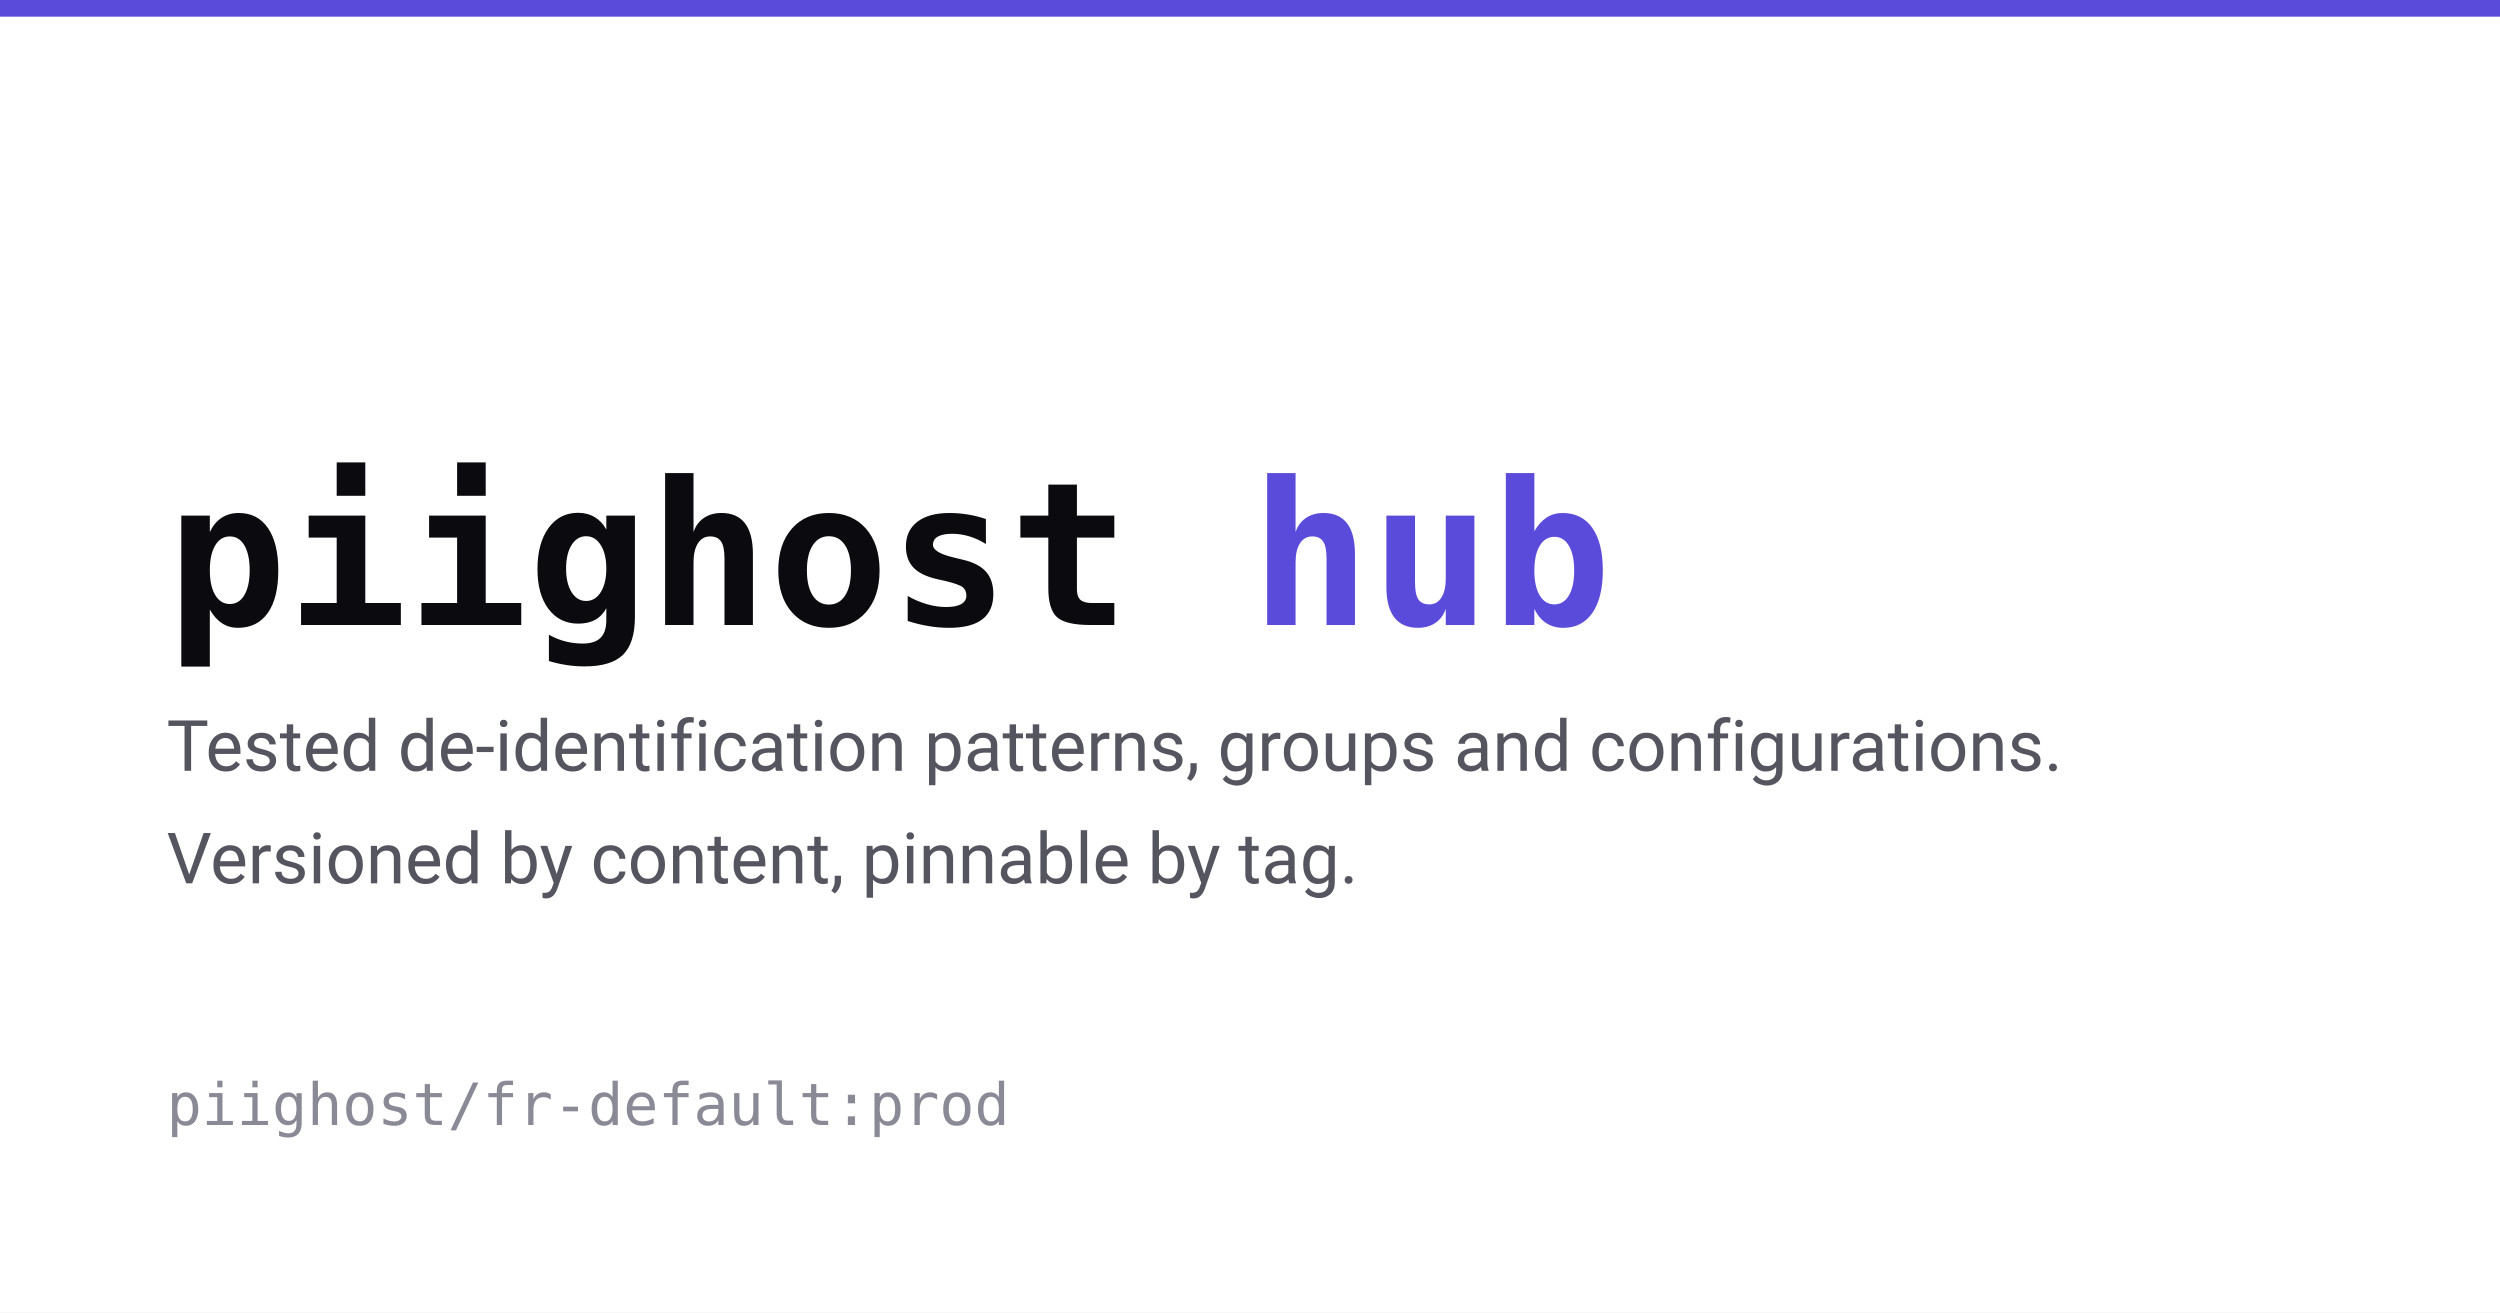
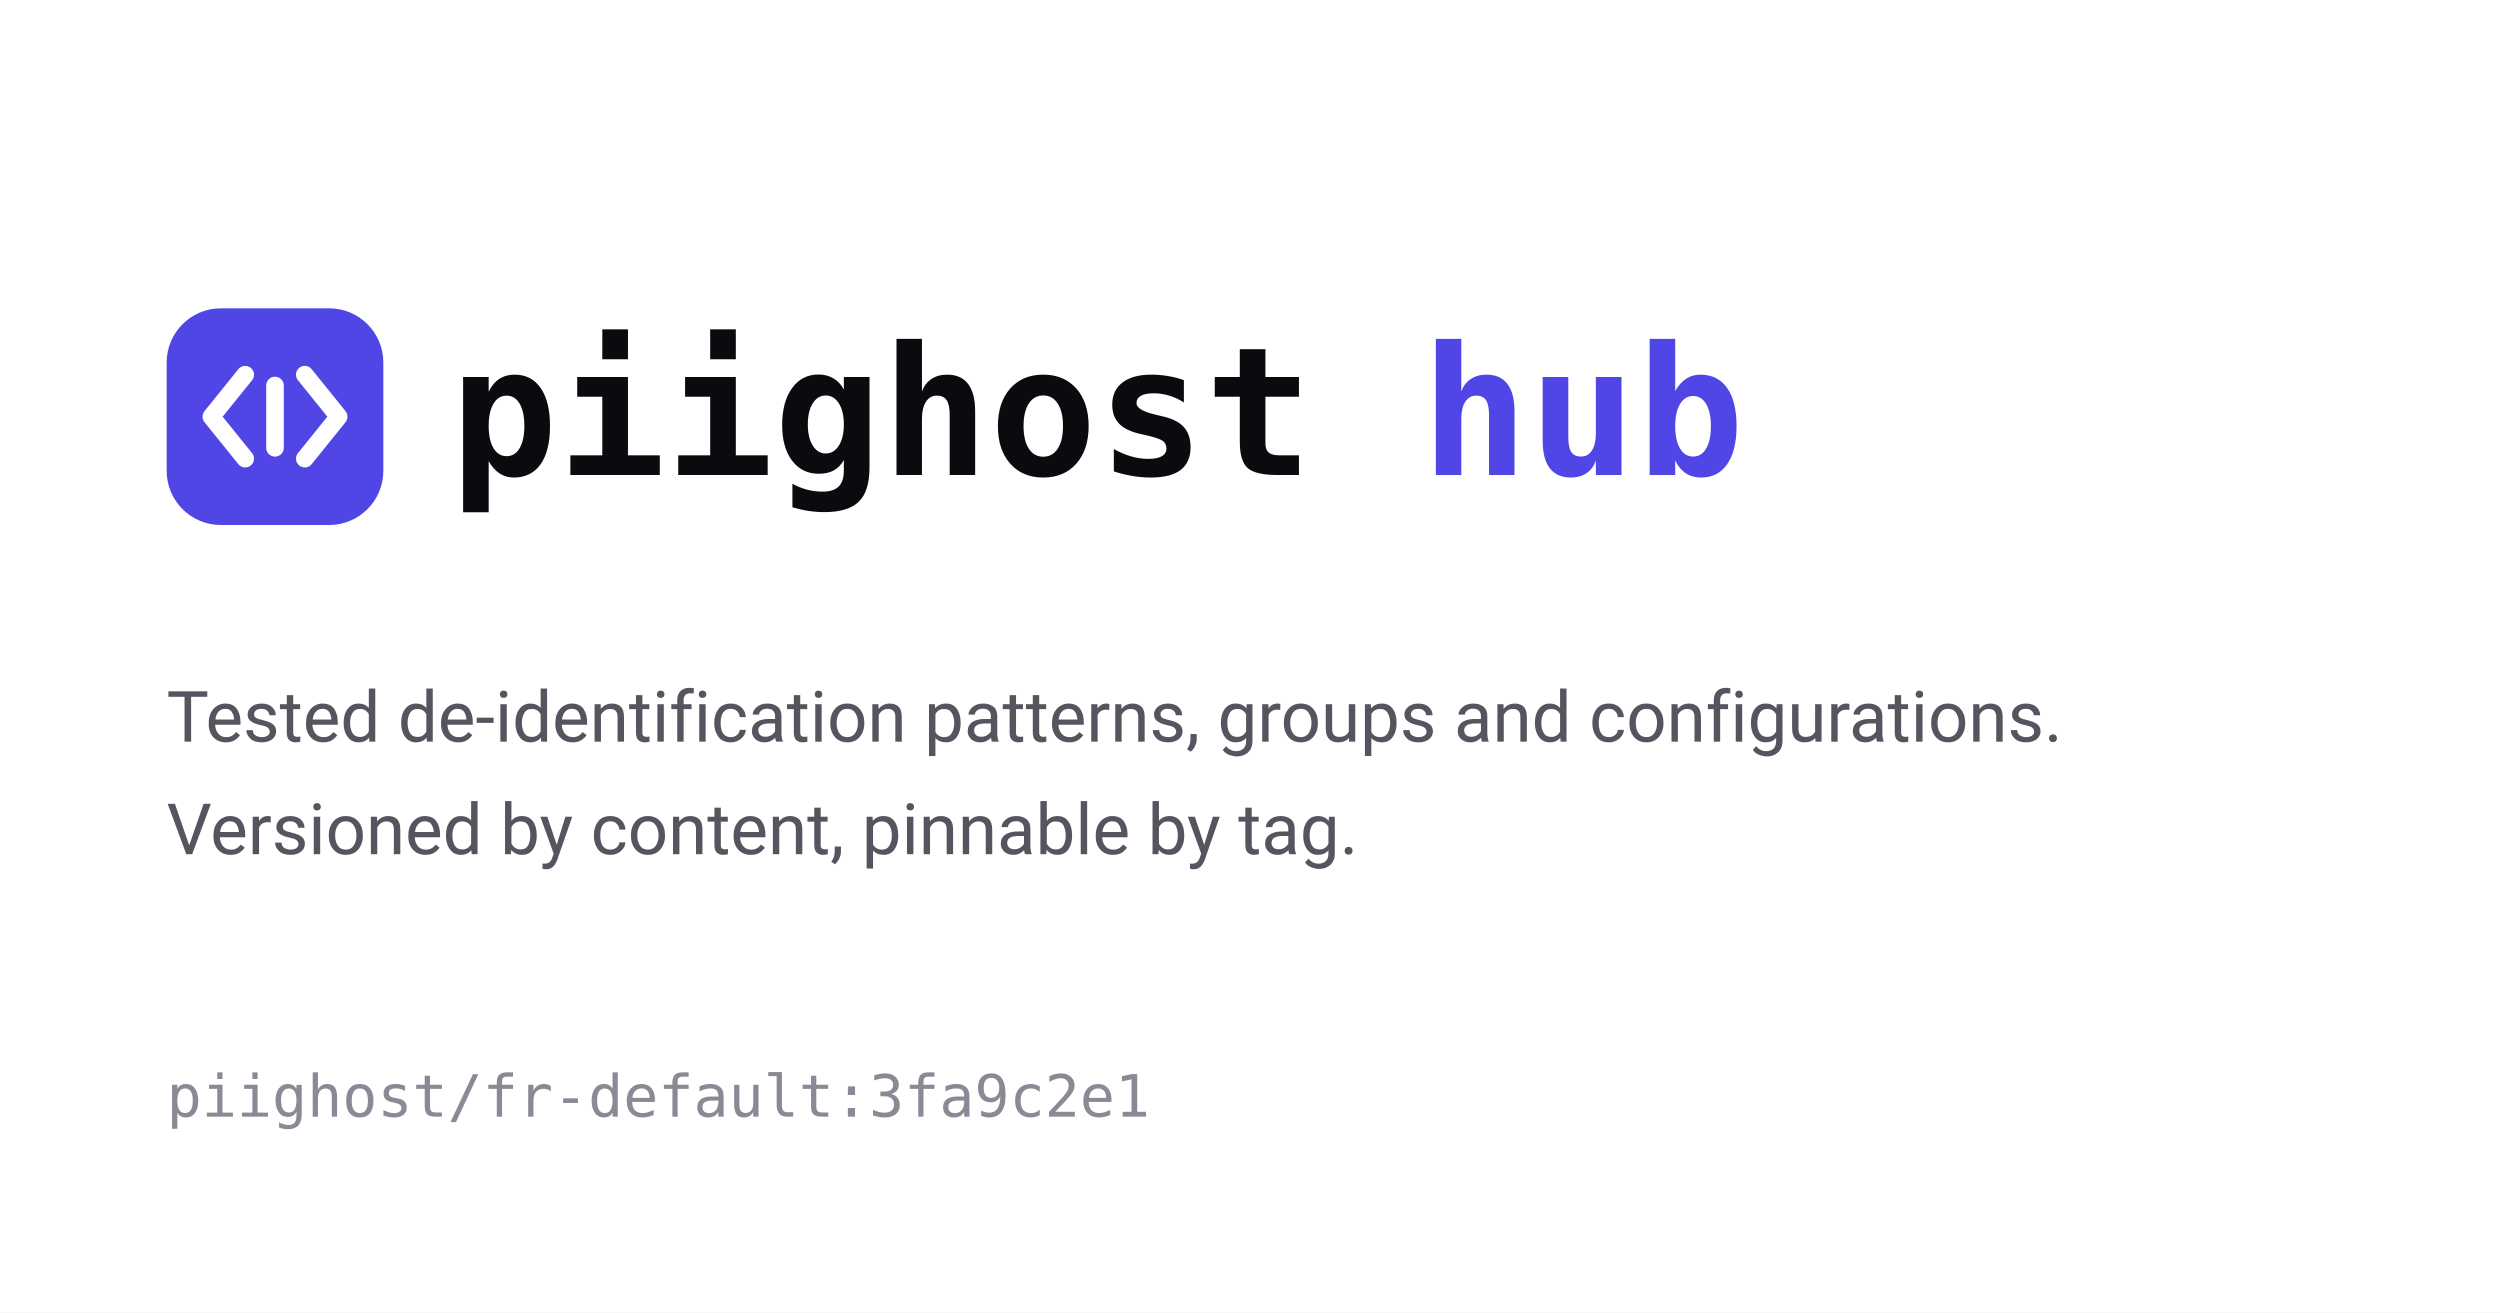
<svg xmlns="http://www.w3.org/2000/svg" width="1200" height="630" viewBox="0 0 1200 630" role="img" aria-label="piighost hub">
  <rect width="1200" height="630" fill="#ffffff" />
-   <rect x="0" y="0" width="1200" height="8" fill="#5b4bdb" />
-   <text x="80" y="300" font-family="ui-monospace, SFMono-Regular, Menlo, monospace" font-size="96" font-weight="600" fill="#0b0b0f">piighost <tspan fill="#5b4bdb">hub</tspan>
+   <g transform="translate(80 148)">
+     <rect width="104" height="104" rx="26" fill="#4f46e5" />
+     <g transform="translate(52 52) scale(3.25) translate(-16 -16)" fill="none" stroke="#ffffff" stroke-width="2.6" stroke-linecap="round" stroke-linejoin="round">
+       <path d="M11.6 9.8 6.6 16l5 6.2" />
+       <path d="M20.4 9.8 25.4 16l-5 6.2" />
+       <path d="M16 11.4v9.2" />
+     </g>
+   </g>
+   <text x="216" y="228" font-family="ui-monospace, SFMono-Regular, Menlo, monospace" font-size="86" font-weight="600" fill="#0b0b0f">piighost <tspan fill="#4f46e5">hub</tspan>
  </text>
-   <text x="80" y="370" font-family="system-ui, -apple-system, Segoe UI, Roboto, sans-serif" font-size="34" fill="#55555f">Tested de-identification patterns, groups and configurations.</text>
-   <text x="80" y="424" font-family="system-ui, -apple-system, Segoe UI, Roboto, sans-serif" font-size="34" fill="#55555f">Versioned by content, pinnable by tag.</text>
-   <text x="80" y="540" font-family="ui-monospace, SFMono-Regular, Menlo, monospace" font-size="28" fill="#8a8a96">piighost/fr-default:prod</text>
+   <text x="80" y="356" font-family="system-ui, -apple-system, Segoe UI, Roboto, sans-serif" font-size="34" fill="#55555f">Tested de-identification patterns, groups and configurations.</text>
+   <text x="80" y="410" font-family="system-ui, -apple-system, Segoe UI, Roboto, sans-serif" font-size="34" fill="#55555f">Versioned by content, pinnable by tag.</text>
+   <text x="80" y="536" font-family="ui-monospace, SFMono-Regular, Menlo, monospace" font-size="28" fill="#8a8a96">piighost/fr-default:3fa9c2e1</text>
</svg>
